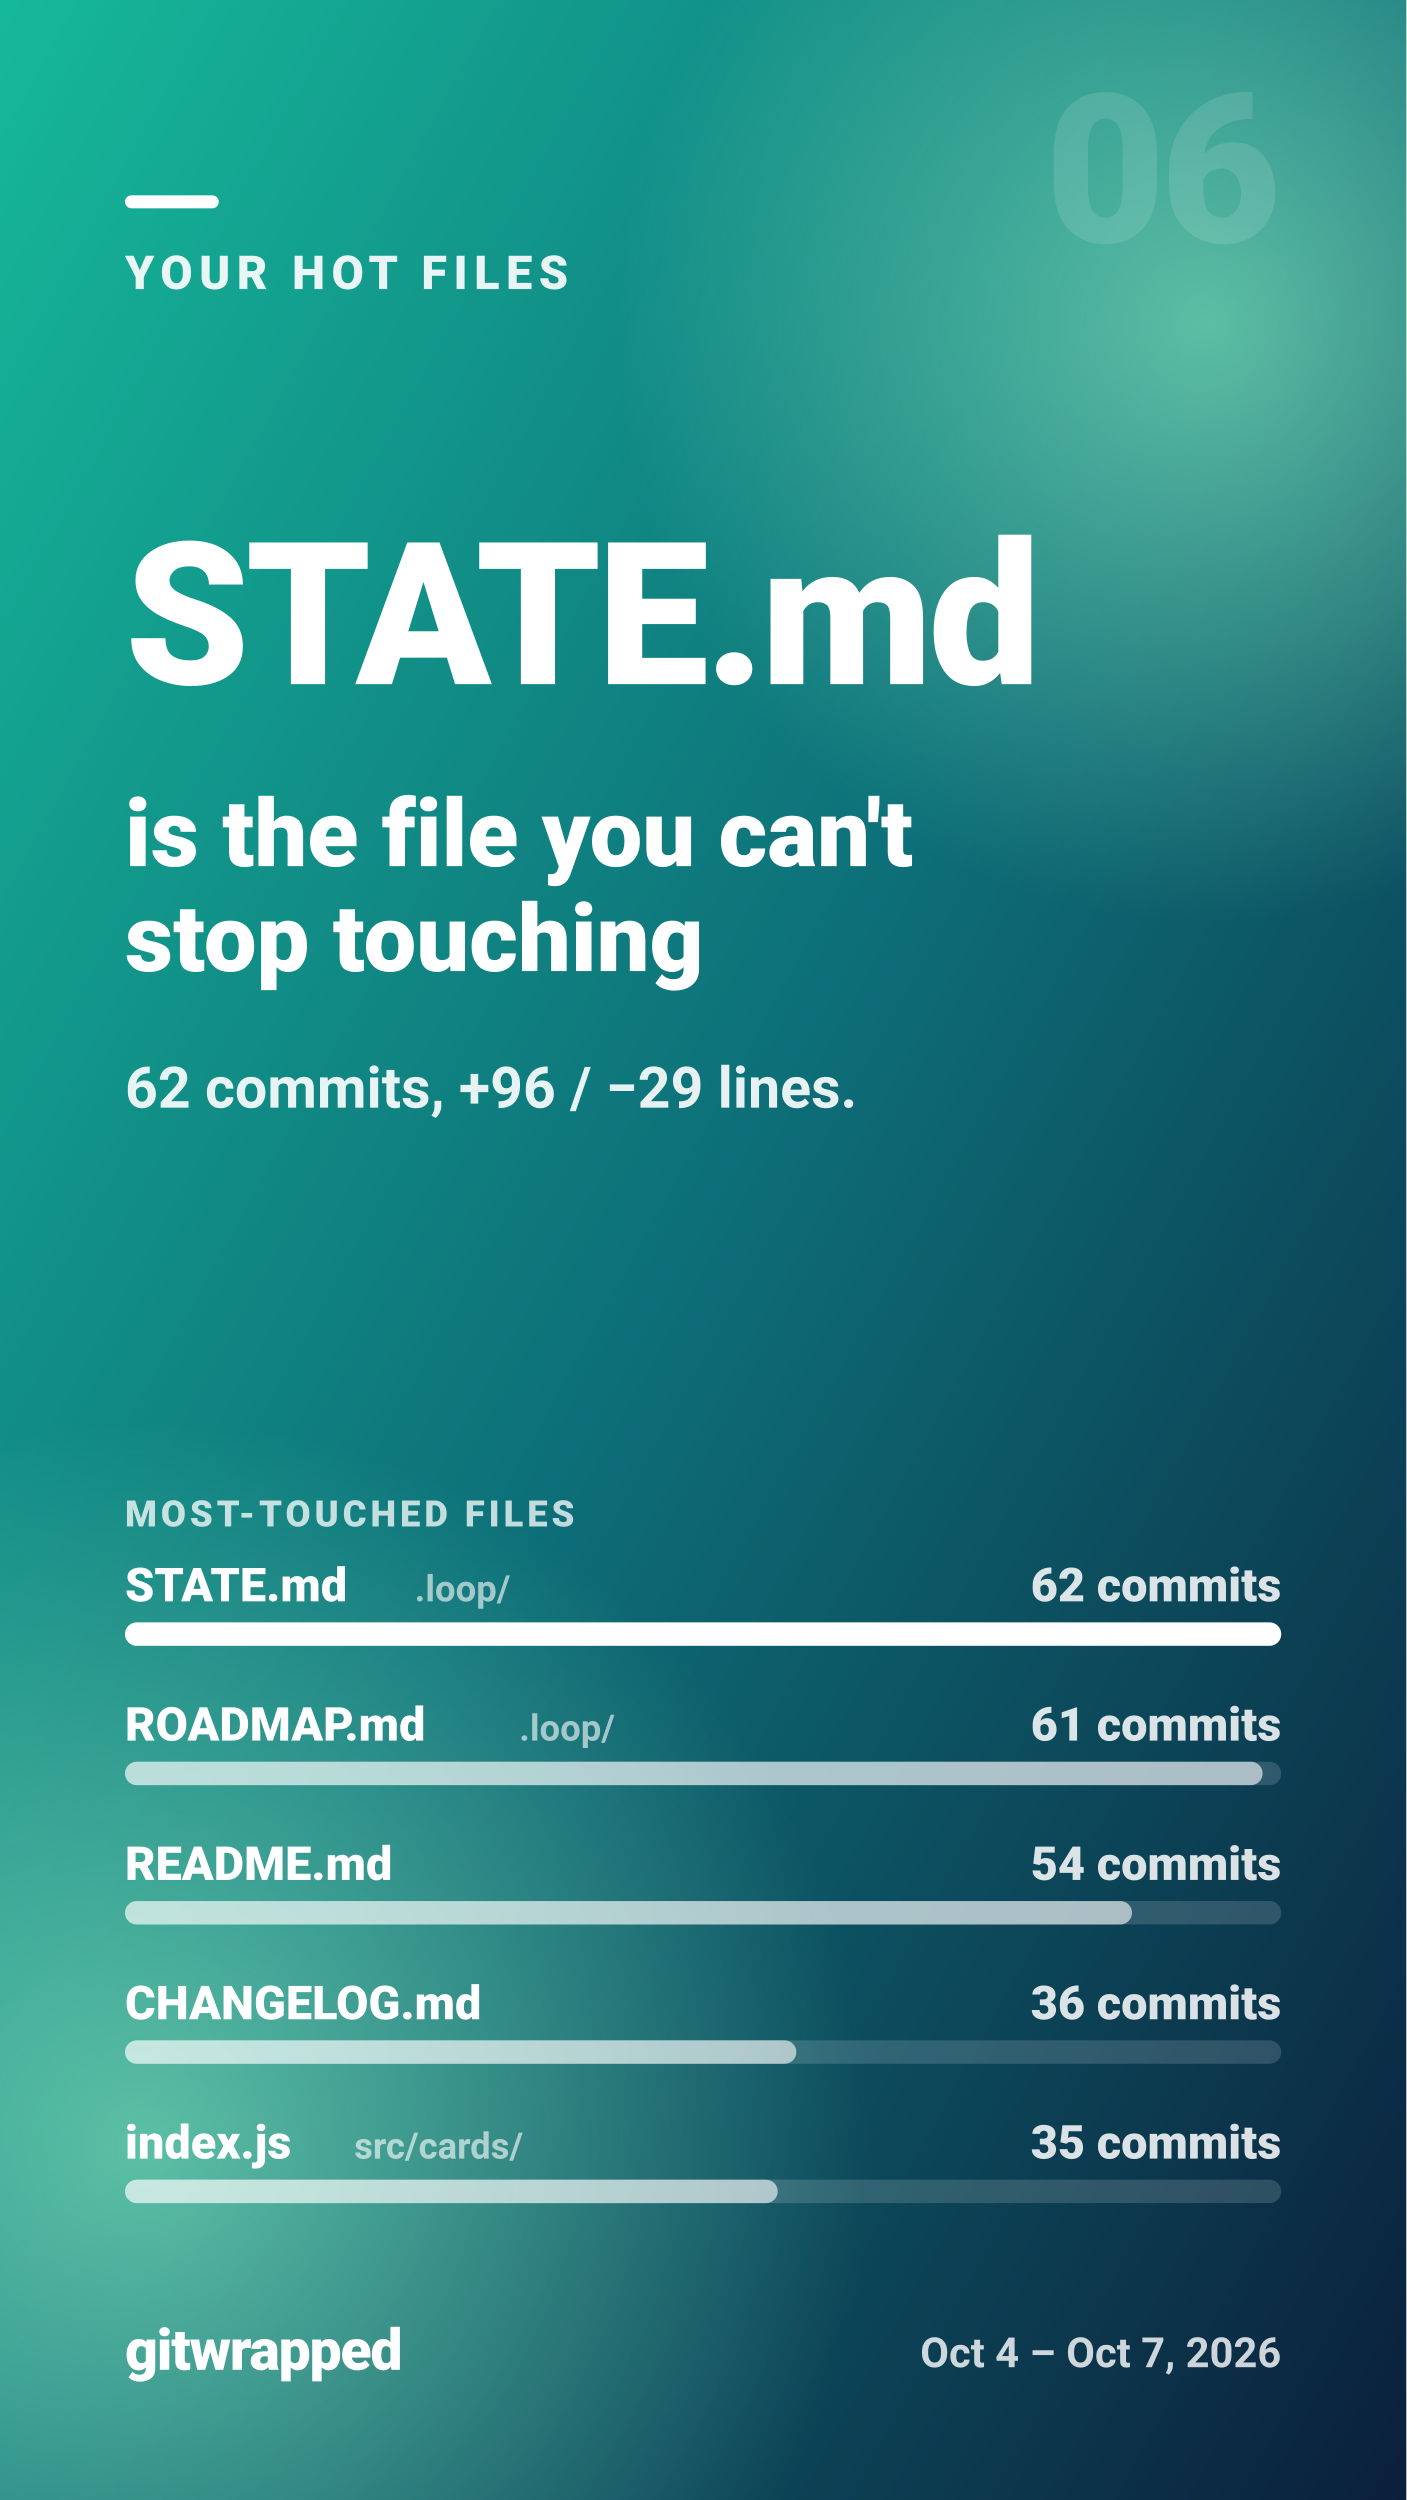
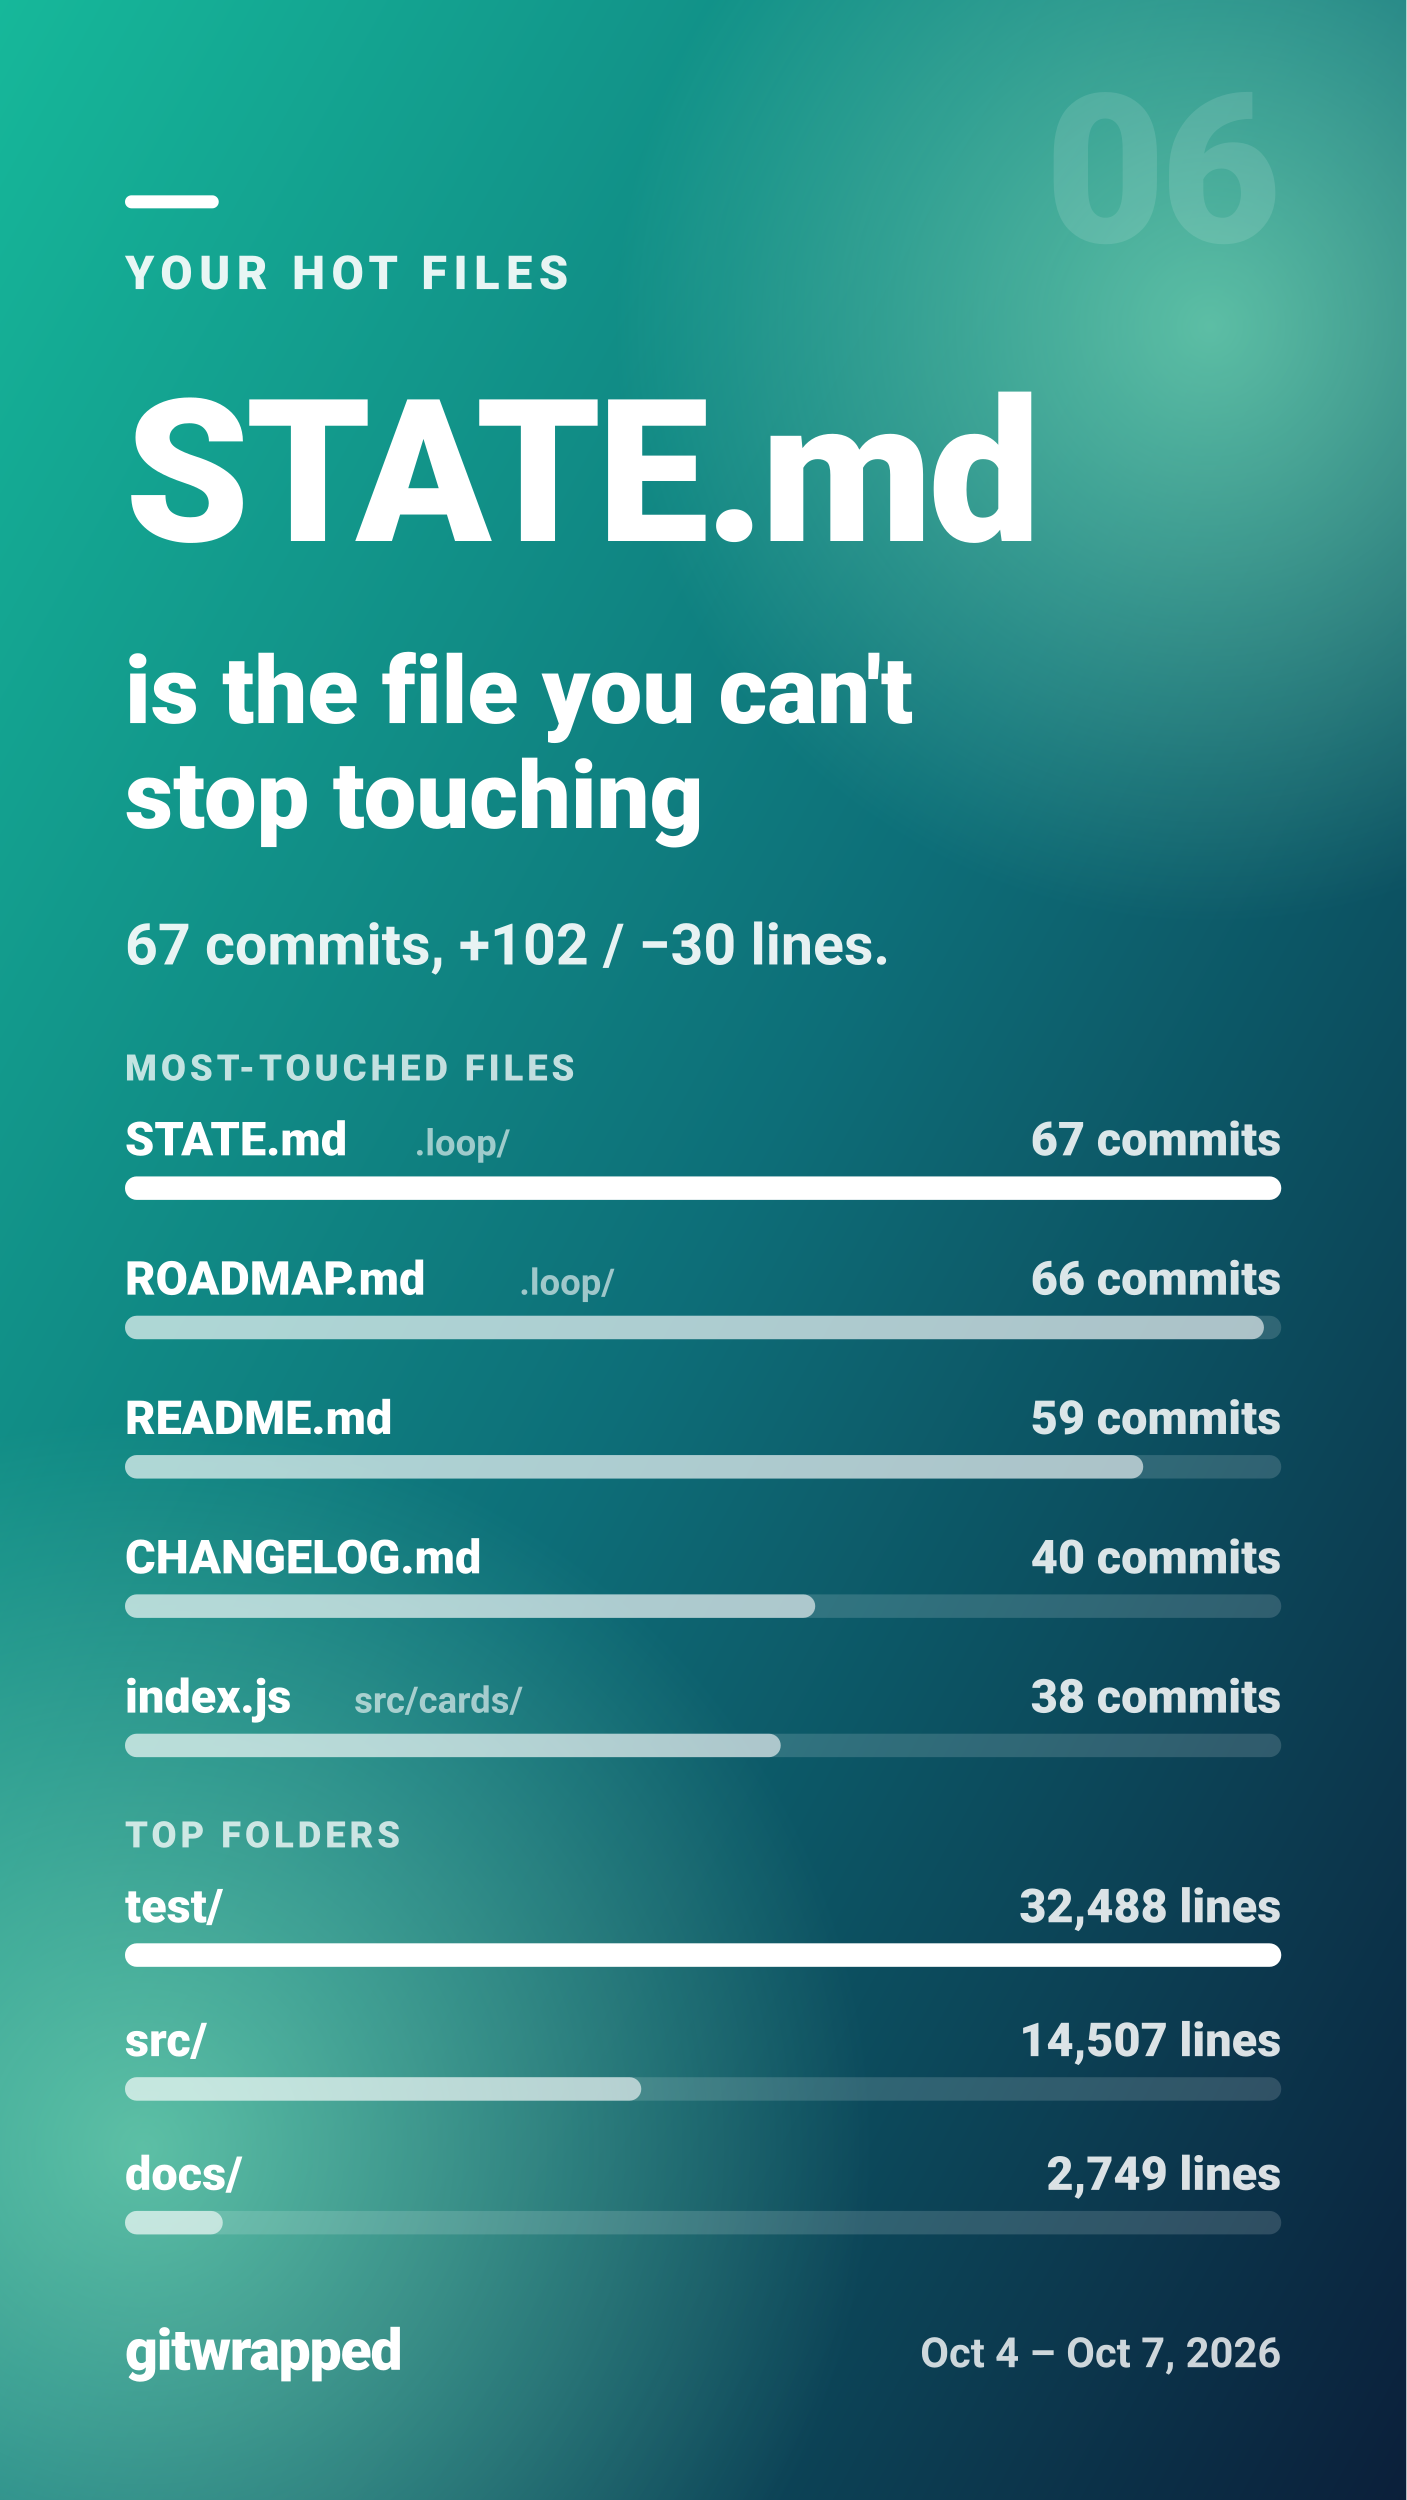
<svg xmlns="http://www.w3.org/2000/svg" width="1080" height="1920" viewBox="0 0 1080 1920" role="img" aria-label="YOUR HOT FILES — STATE.md — is the file you can't stop touching">
  <defs>
    <linearGradient id="gw-hot-files-bg" x1="0" y1="0" x2="1" y2="1">
      <stop offset="0.00" stop-color="#16b89a" />
      <stop offset="0.50" stop-color="#0d6e78" />
      <stop offset="1.00" stop-color="#0b1f3a" />
    </linearGradient>
    <radialGradient id="gw-hot-files-glow">
      <stop offset="0" stop-color="#9dffc9" stop-opacity="0.55" />
      <stop offset="1" stop-color="#9dffc9" stop-opacity="0" />
    </radialGradient>
  </defs>
  <rect width="1080" height="1920" fill="url(#gw-hot-files-bg)" />
  <circle cx="930" cy="250" r="460" fill="url(#gw-hot-files-glow)" />
  <circle cx="110" cy="1650" r="560" fill="url(#gw-hot-files-glow)" />
  <g fill="#ffffff" font-family="system-ui, -apple-system, 'Segoe UI', Roboto, Helvetica, Arial, sans-serif">
    <text x="984" y="186" font-size="160" font-weight="900" fill-opacity="0.12" text-anchor="end" letter-spacing="-4">06</text>
    <rect x="96" y="150" width="72" height="10" rx="5" fill="#ffffff" />
    <text x="96" y="222" font-size="36" font-weight="800" fill-opacity="0.9" letter-spacing="5">YOUR HOT FILES</text>
-     <text x="96" y="525.4" font-size="153" font-weight="900" letter-spacing="-3.1">STATE.md</text>
-     <text x="96" y="665.2" font-size="72" font-weight="800">is the file you can't</text>
-     <text x="96" y="745.8" font-size="72" font-weight="800">stop touching</text>
-     <text x="96" y="850.7" font-size="44" font-weight="600" fill-opacity="0.9">62 commits, +96 / −29 lines.</text>
-     <text x="96" y="1172.3" font-size="28" font-weight="800" fill-opacity="0.75" letter-spacing="3">MOST-TOUCHED FILES</text>
+     <text x="96" y="415.5" font-size="153" font-weight="900" letter-spacing="-3.1">STATE.md</text>
+     <text x="96" y="555.3" font-size="72" font-weight="800">is the file you can't</text>
+     <text x="96" y="635.9" font-size="72" font-weight="800">stop touching</text>
+     <text x="96" y="740.7" font-size="44" font-weight="600" fill-opacity="0.9">67 commits, +102 / −30 lines.</text>
+     <text x="96" y="829.8" font-size="28" font-weight="800" fill-opacity="0.75" letter-spacing="3">MOST-TOUCHED FILES</text>
    <g>
-       <text x="96" y="1229.8" font-size="36" font-weight="800">STATE.md</text>
-       <text x="318.5" y="1229.8" font-size="28" font-weight="600" fill-opacity="0.6">.loop/</text>
-       <text x="984" y="1229.8" font-size="36" font-weight="800" fill-opacity="0.85" text-anchor="end">62 commits</text>
-       <rect x="96" y="1246" width="888" height="18" rx="9" fill-opacity="0.15" />
-       <rect x="96" y="1246" width="888" height="18" rx="9" />
+       <text x="96" y="887.3" font-size="36" font-weight="800">STATE.md</text>
+       <text x="318.5" y="887.3" font-size="28" font-weight="600" fill-opacity="0.6">.loop/</text>
+       <text x="984" y="887.3" font-size="36" font-weight="800" fill-opacity="0.85" text-anchor="end">67 commits</text>
+       <rect x="96" y="903.5" width="888" height="18" rx="9" fill-opacity="0.15" />
+       <rect x="96" y="903.5" width="888" height="18" rx="9" />
    </g>
    <g>
-       <text x="96" y="1336.8" font-size="36" font-weight="800">ROADMAP.md</text>
-       <text x="398.8" y="1336.8" font-size="28" font-weight="600" fill-opacity="0.6">.loop/</text>
-       <text x="984" y="1336.8" font-size="36" font-weight="800" fill-opacity="0.85" text-anchor="end">61 commits</text>
-       <rect x="96" y="1353" width="888" height="18" rx="9" fill-opacity="0.15" />
-       <rect x="96" y="1353" width="873.7" height="18" rx="9" fill-opacity="0.6" />
+       <text x="96" y="994.3" font-size="36" font-weight="800">ROADMAP.md</text>
+       <text x="398.8" y="994.3" font-size="28" font-weight="600" fill-opacity="0.6">.loop/</text>
+       <text x="984" y="994.3" font-size="36" font-weight="800" fill-opacity="0.85" text-anchor="end">66 commits</text>
+       <rect x="96" y="1010.5" width="888" height="18" rx="9" fill-opacity="0.15" />
+       <rect x="96" y="1010.5" width="874.7" height="18" rx="9" fill-opacity="0.6" />
    </g>
    <g>
-       <text x="96" y="1443.8" font-size="36" font-weight="800">README.md</text>
-       <text x="984" y="1443.8" font-size="36" font-weight="800" fill-opacity="0.85" text-anchor="end">54 commits</text>
-       <rect x="96" y="1460" width="888" height="18" rx="9" fill-opacity="0.15" />
-       <rect x="96" y="1460" width="773.4" height="18" rx="9" fill-opacity="0.6" />
+       <text x="96" y="1101.3" font-size="36" font-weight="800">README.md</text>
+       <text x="984" y="1101.3" font-size="36" font-weight="800" fill-opacity="0.85" text-anchor="end">59 commits</text>
+       <rect x="96" y="1117.5" width="888" height="18" rx="9" fill-opacity="0.15" />
+       <rect x="96" y="1117.5" width="782" height="18" rx="9" fill-opacity="0.6" />
    </g>
    <g>
-       <text x="96" y="1550.8" font-size="36" font-weight="800">CHANGELOG.md</text>
-       <text x="984" y="1550.8" font-size="36" font-weight="800" fill-opacity="0.85" text-anchor="end">36 commits</text>
-       <rect x="96" y="1567" width="888" height="18" rx="9" fill-opacity="0.15" />
-       <rect x="96" y="1567" width="515.6" height="18" rx="9" fill-opacity="0.6" />
+       <text x="96" y="1208.3" font-size="36" font-weight="800">CHANGELOG.md</text>
+       <text x="984" y="1208.3" font-size="36" font-weight="800" fill-opacity="0.85" text-anchor="end">40 commits</text>
+       <rect x="96" y="1224.5" width="888" height="18" rx="9" fill-opacity="0.15" />
+       <rect x="96" y="1224.5" width="530.1" height="18" rx="9" fill-opacity="0.6" />
    </g>
    <g>
-       <text x="96" y="1657.8" font-size="36" font-weight="800">index.js</text>
-       <text x="272" y="1657.8" font-size="28" font-weight="600" fill-opacity="0.6">src/cards/</text>
-       <text x="984" y="1657.8" font-size="36" font-weight="800" fill-opacity="0.85" text-anchor="end">35 commits</text>
-       <rect x="96" y="1674" width="888" height="18" rx="9" fill-opacity="0.15" />
-       <rect x="96" y="1674" width="501.3" height="18" rx="9" fill-opacity="0.6" />
+       <text x="96" y="1315.3" font-size="36" font-weight="800">index.js</text>
+       <text x="272" y="1315.3" font-size="28" font-weight="600" fill-opacity="0.6">src/cards/</text>
+       <text x="984" y="1315.3" font-size="36" font-weight="800" fill-opacity="0.85" text-anchor="end">38 commits</text>
+       <rect x="96" y="1331.5" width="888" height="18" rx="9" fill-opacity="0.15" />
+       <rect x="96" y="1331.5" width="503.6" height="18" rx="9" fill-opacity="0.6" />
+     </g>
+     <text x="96" y="1418.8" font-size="28" font-weight="800" fill-opacity="0.75" letter-spacing="3">TOP FOLDERS</text>
+     <g>
+       <text x="96" y="1476.3" font-size="36" font-weight="800">test/</text>
+       <text x="984" y="1476.3" font-size="36" font-weight="800" fill-opacity="0.85" text-anchor="end">32,488 lines</text>
+       <rect x="96" y="1492.5" width="888" height="18" rx="9" fill-opacity="0.15" />
+       <rect x="96" y="1492.5" width="888" height="18" rx="9" />
+     </g>
+     <g>
+       <text x="96" y="1579.1" font-size="36" font-weight="800">src/</text>
+       <text x="984" y="1579.1" font-size="36" font-weight="800" fill-opacity="0.85" text-anchor="end">14,507 lines</text>
+       <rect x="96" y="1595.3" width="888" height="18" rx="9" fill-opacity="0.15" />
+       <rect x="96" y="1595.3" width="396.5" height="18" rx="9" fill-opacity="0.6" />
+     </g>
+     <g>
+       <text x="96" y="1681.8" font-size="36" font-weight="800">docs/</text>
+       <text x="984" y="1681.8" font-size="36" font-weight="800" fill-opacity="0.85" text-anchor="end">2,749 lines</text>
+       <rect x="96" y="1698" width="888" height="18" rx="9" fill-opacity="0.15" />
+       <rect x="96" y="1698" width="75.1" height="18" rx="9" fill-opacity="0.6" />
    </g>
    <text x="96" y="1820" font-size="44" font-weight="900" letter-spacing="-1">gitwrapped</text>
    <text x="984" y="1818" font-size="32" font-weight="600" fill-opacity="0.8" text-anchor="end">Oct 4 – Oct 7, 2026</text>
  </g>
</svg>
